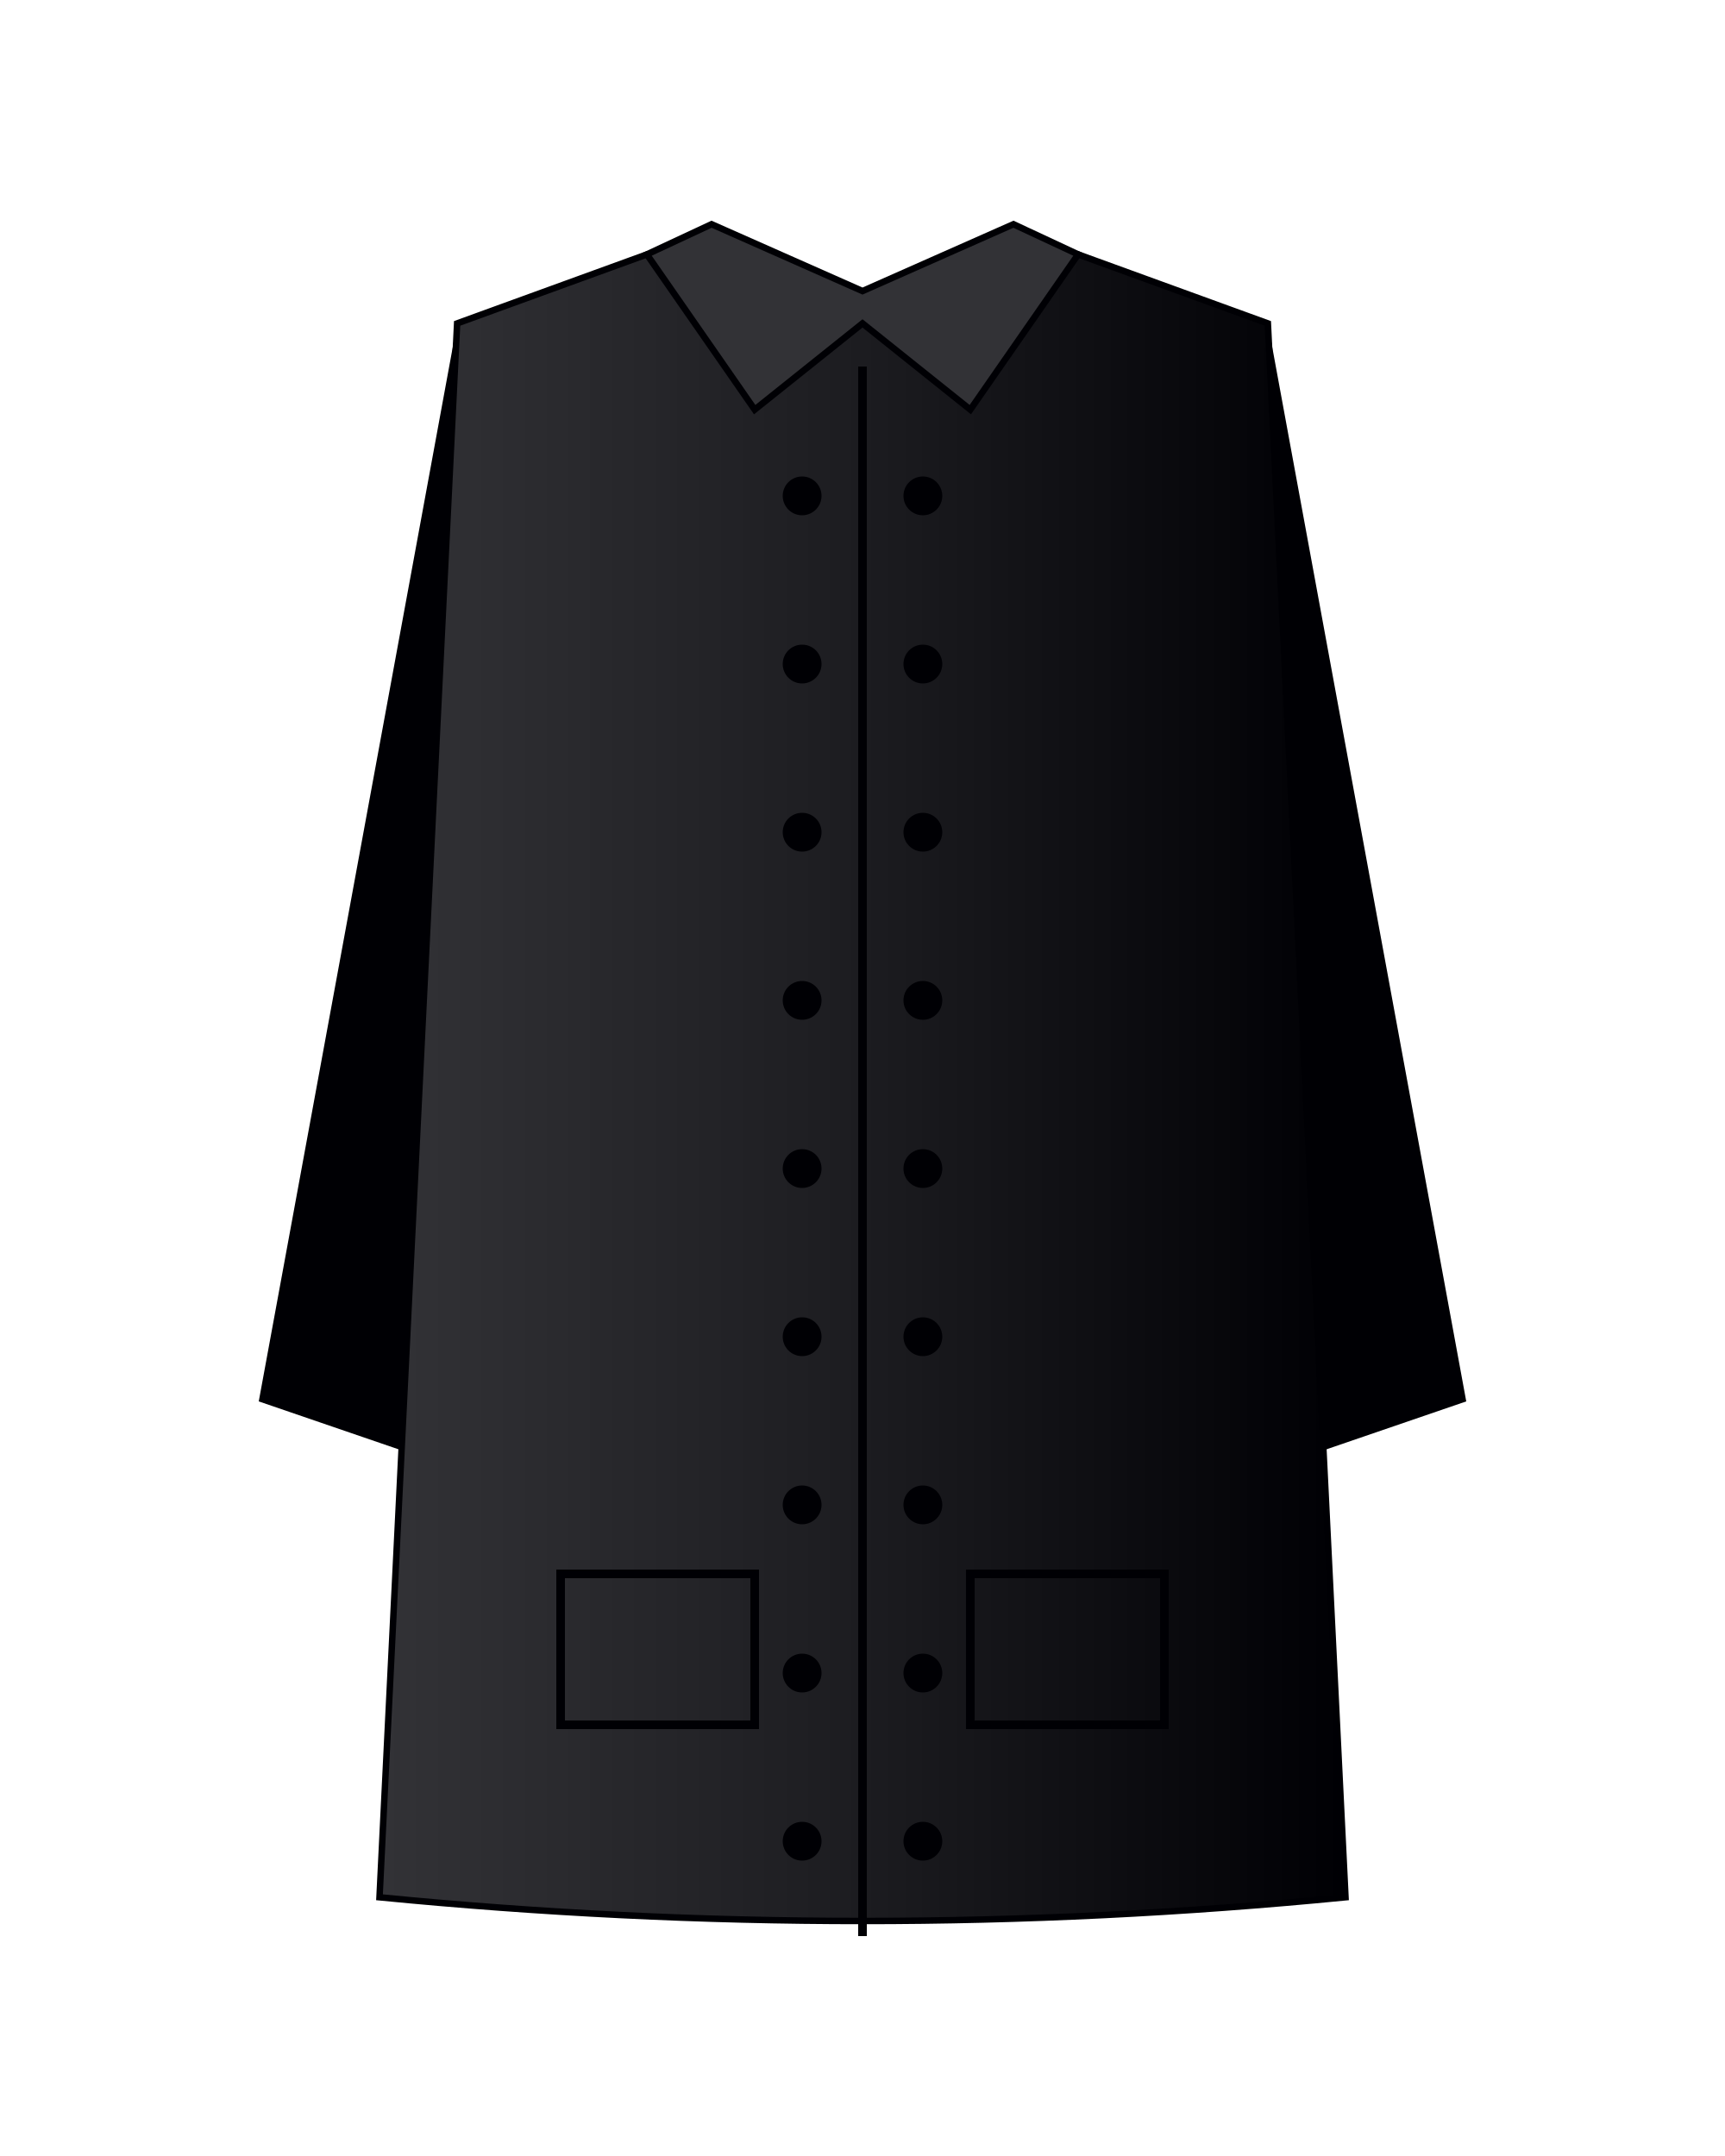
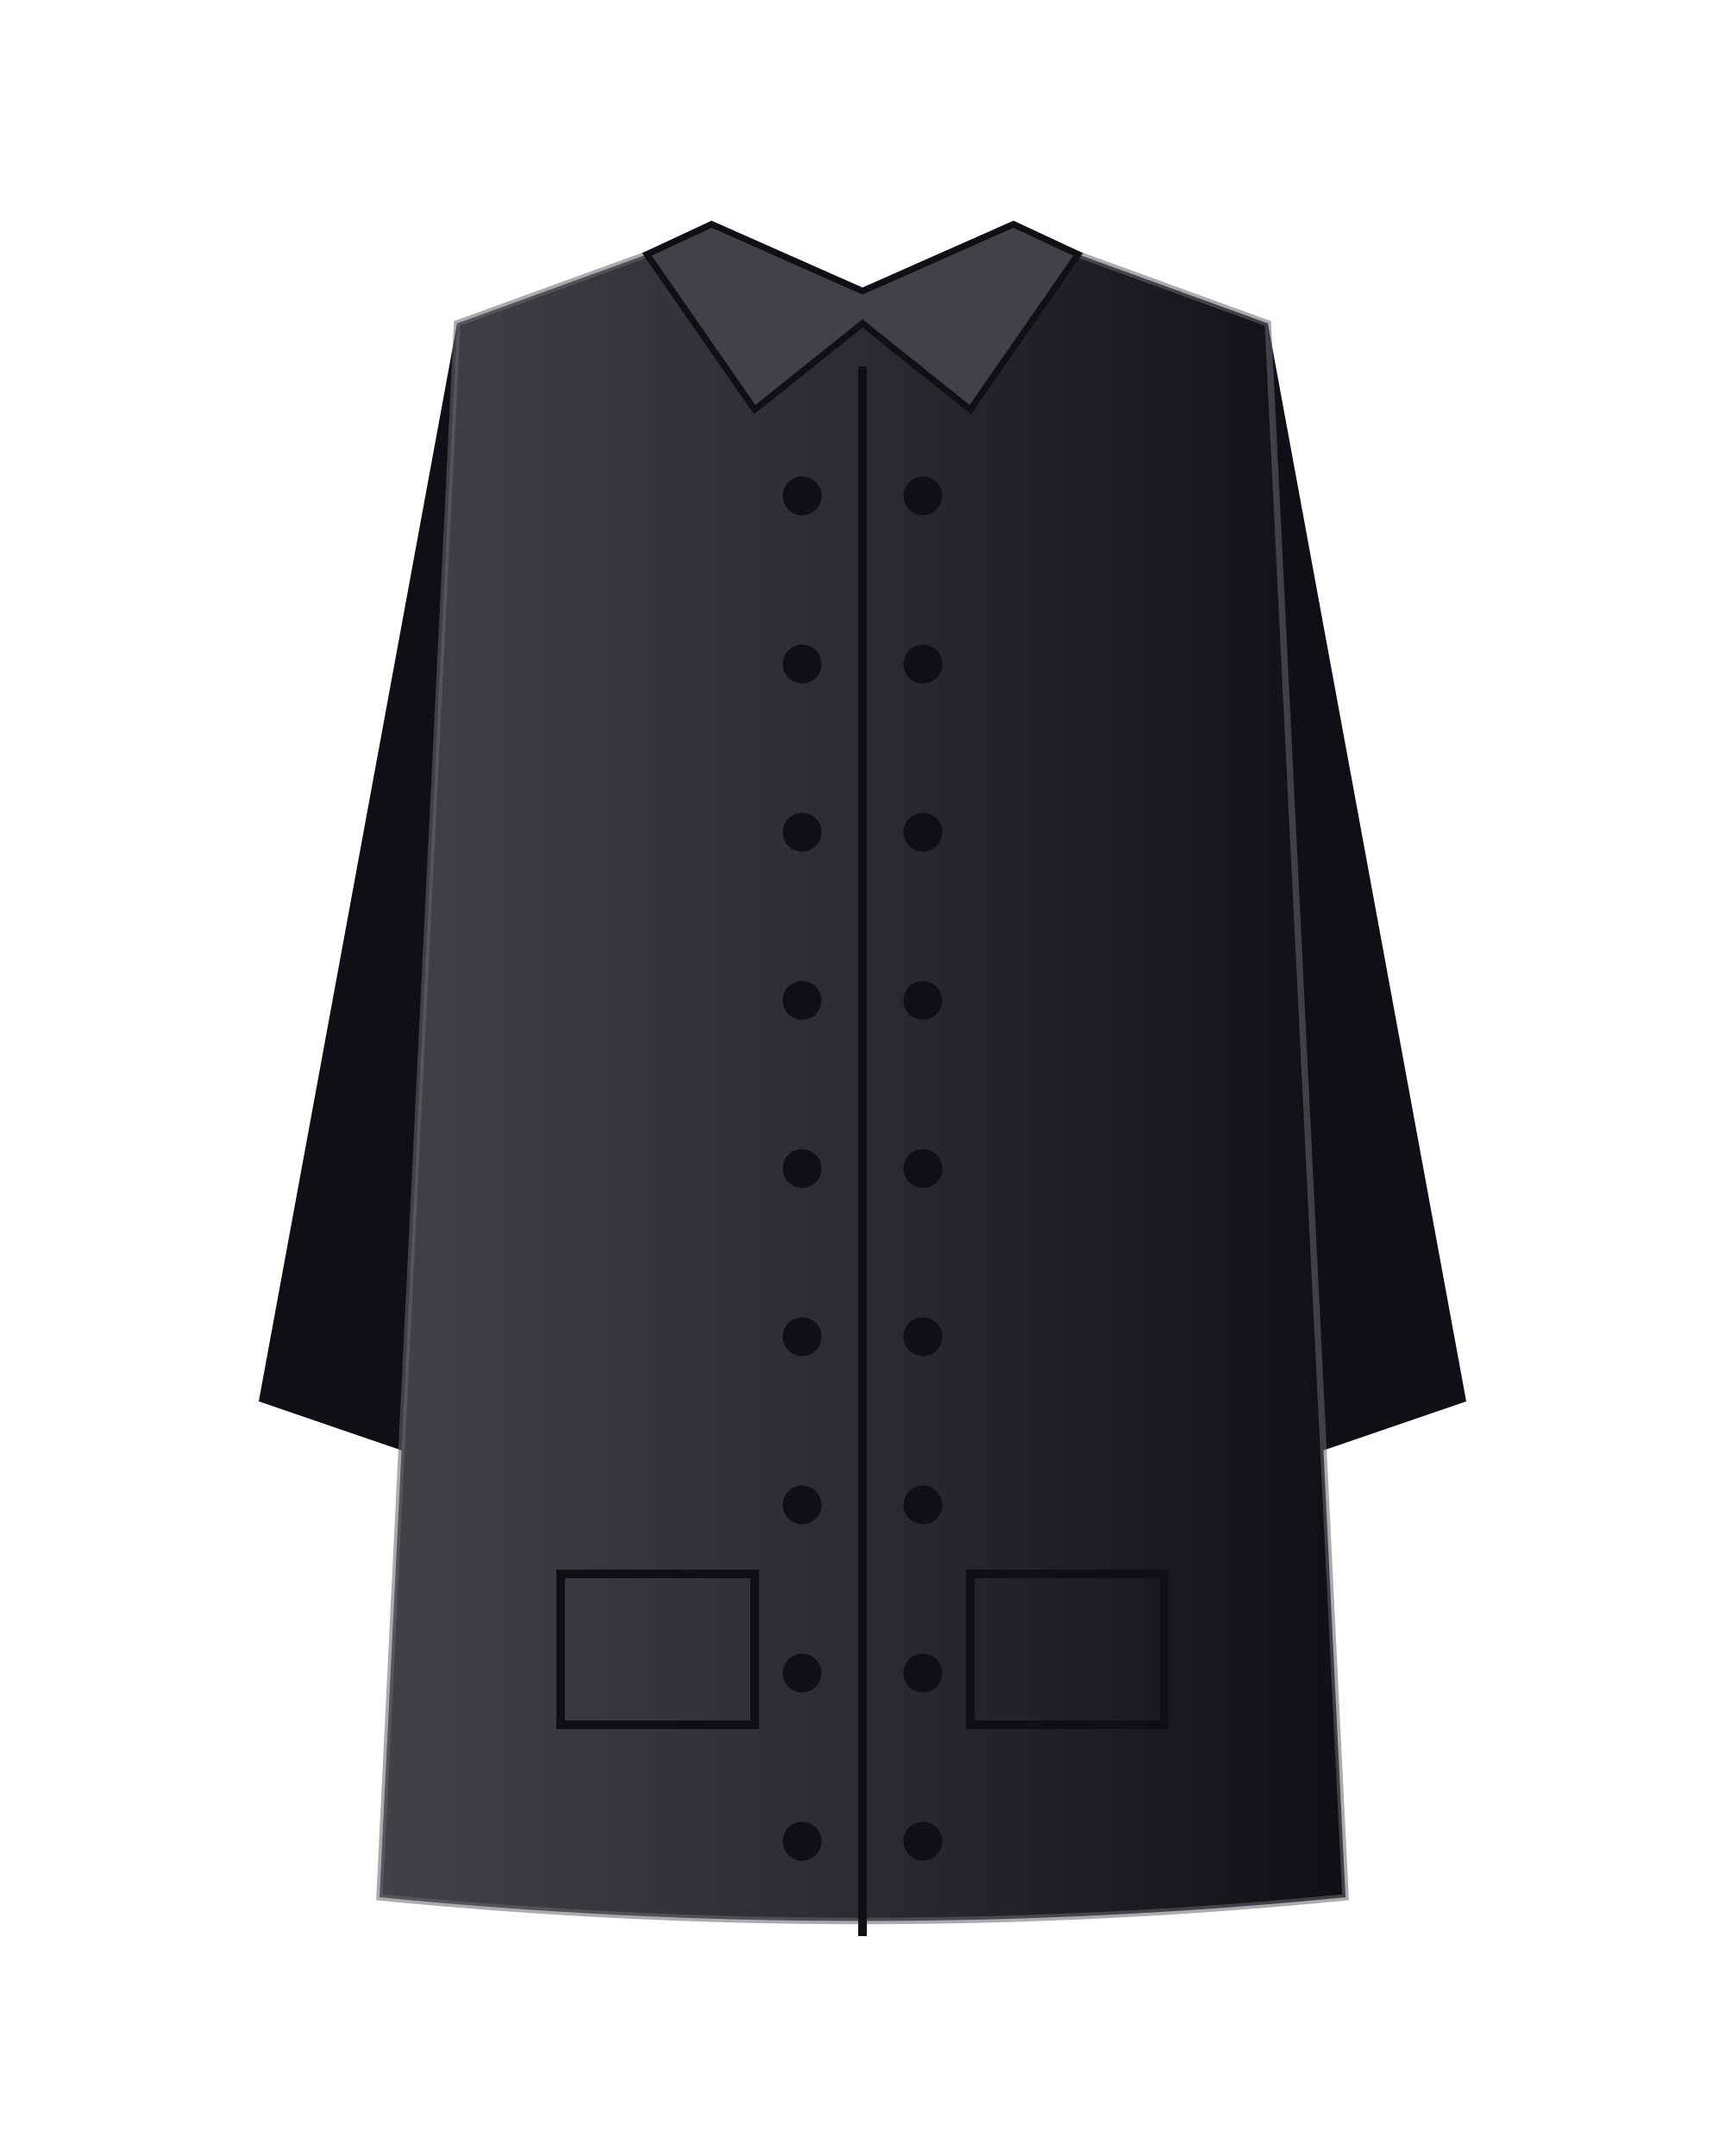
<svg xmlns="http://www.w3.org/2000/svg" viewBox="0 0 800 1000" width="800" height="1000">
  <defs>
    <linearGradient id="g" x1="0" x2="1">
-       <stop offset="0" stop-color="#323236" />
-       <stop offset=".5" stop-color="#1c1c20" />
-       <stop offset="1" stop-color="#000004" />
+       <stop offset="0" stop-color="#414148" />
+       <stop offset=".5" stop-color="#2b2b32" />
+       <stop offset="1" stop-color="#0f0f16" />
    </linearGradient>
  </defs>
-   <path d="M212 150 L120 650 L190 674 L262 300 Z" fill="#000004" />
-   <path d="M588 150 L680 650 L610 674 L538 300 Z" fill="#000004" />
-   <path d="M300 118 Q400 170 500 118 L588 150 L624 880 Q400 902 176 880 L212 150 Z" fill="url(#g)" stroke="#000004" stroke-width="3" />
-   <path d="M300 118 L350 190 L400 150 L450 190 L500 118 L470 104 L400 135 L330 104Z" fill="#323236" stroke="#000004" stroke-width="3" />
-   <path d="M400 170 V898" stroke="#000004" stroke-width="4" />
-   <circle cx="372" cy="230" r="9" fill="#000004" />
-   <circle cx="428" cy="230" r="9" fill="#000004" />
-   <circle cx="372" cy="308" r="9" fill="#000004" />
-   <circle cx="428" cy="308" r="9" fill="#000004" />
-   <circle cx="372" cy="386" r="9" fill="#000004" />
-   <circle cx="428" cy="386" r="9" fill="#000004" />
-   <circle cx="372" cy="464" r="9" fill="#000004" />
-   <circle cx="428" cy="464" r="9" fill="#000004" />
-   <circle cx="372" cy="542" r="9" fill="#000004" />
-   <circle cx="428" cy="542" r="9" fill="#000004" />
-   <circle cx="372" cy="620" r="9" fill="#000004" />
-   <circle cx="428" cy="620" r="9" fill="#000004" />
-   <circle cx="372" cy="698" r="9" fill="#000004" />
-   <circle cx="428" cy="698" r="9" fill="#000004" />
-   <circle cx="372" cy="776" r="9" fill="#000004" />
-   <circle cx="428" cy="776" r="9" fill="#000004" />
-   <circle cx="372" cy="854" r="9" fill="#000004" />
-   <circle cx="428" cy="854" r="9" fill="#000004" />
-   <path d="M260 730 h90 v70 h-90Z M450 730 h90 v70 h-90Z" fill="none" stroke="#000004" stroke-width="4" />
+   <path d="M212 150 L120 650 L190 674 L262 300 Z" fill="#0f0f16" />
+   <path d="M588 150 L680 650 L610 674 L538 300 Z" fill="#0f0f16" />
+   <path d="M300 118 Q400 170 500 118 L588 150 L624 880 Q400 902 176 880 L212 150 Z" fill="url(#g)" stroke="#67676e" stroke-opacity=".55" stroke-width="3" />
+   <path d="M300 118 L350 190 L400 150 L450 190 L500 118 L470 104 L400 135 L330 104Z" fill="#414148" stroke="#0f0f16" stroke-width="3" />
+   <path d="M400 170 V898" stroke="#0f0f16" stroke-width="4" />
+   <circle cx="372" cy="230" r="9" fill="#0f0f16" />
+   <circle cx="428" cy="230" r="9" fill="#0f0f16" />
+   <circle cx="372" cy="308" r="9" fill="#0f0f16" />
+   <circle cx="428" cy="308" r="9" fill="#0f0f16" />
+   <circle cx="372" cy="386" r="9" fill="#0f0f16" />
+   <circle cx="428" cy="386" r="9" fill="#0f0f16" />
+   <circle cx="372" cy="464" r="9" fill="#0f0f16" />
+   <circle cx="428" cy="464" r="9" fill="#0f0f16" />
+   <circle cx="372" cy="542" r="9" fill="#0f0f16" />
+   <circle cx="428" cy="542" r="9" fill="#0f0f16" />
+   <circle cx="372" cy="620" r="9" fill="#0f0f16" />
+   <circle cx="428" cy="620" r="9" fill="#0f0f16" />
+   <circle cx="372" cy="698" r="9" fill="#0f0f16" />
+   <circle cx="428" cy="698" r="9" fill="#0f0f16" />
+   <circle cx="372" cy="776" r="9" fill="#0f0f16" />
+   <circle cx="428" cy="776" r="9" fill="#0f0f16" />
+   <circle cx="372" cy="854" r="9" fill="#0f0f16" />
+   <circle cx="428" cy="854" r="9" fill="#0f0f16" />
+   <path d="M260 730 h90 v70 h-90Z M450 730 h90 v70 h-90Z" fill="none" stroke="#0f0f16" stroke-width="4" />
</svg>
